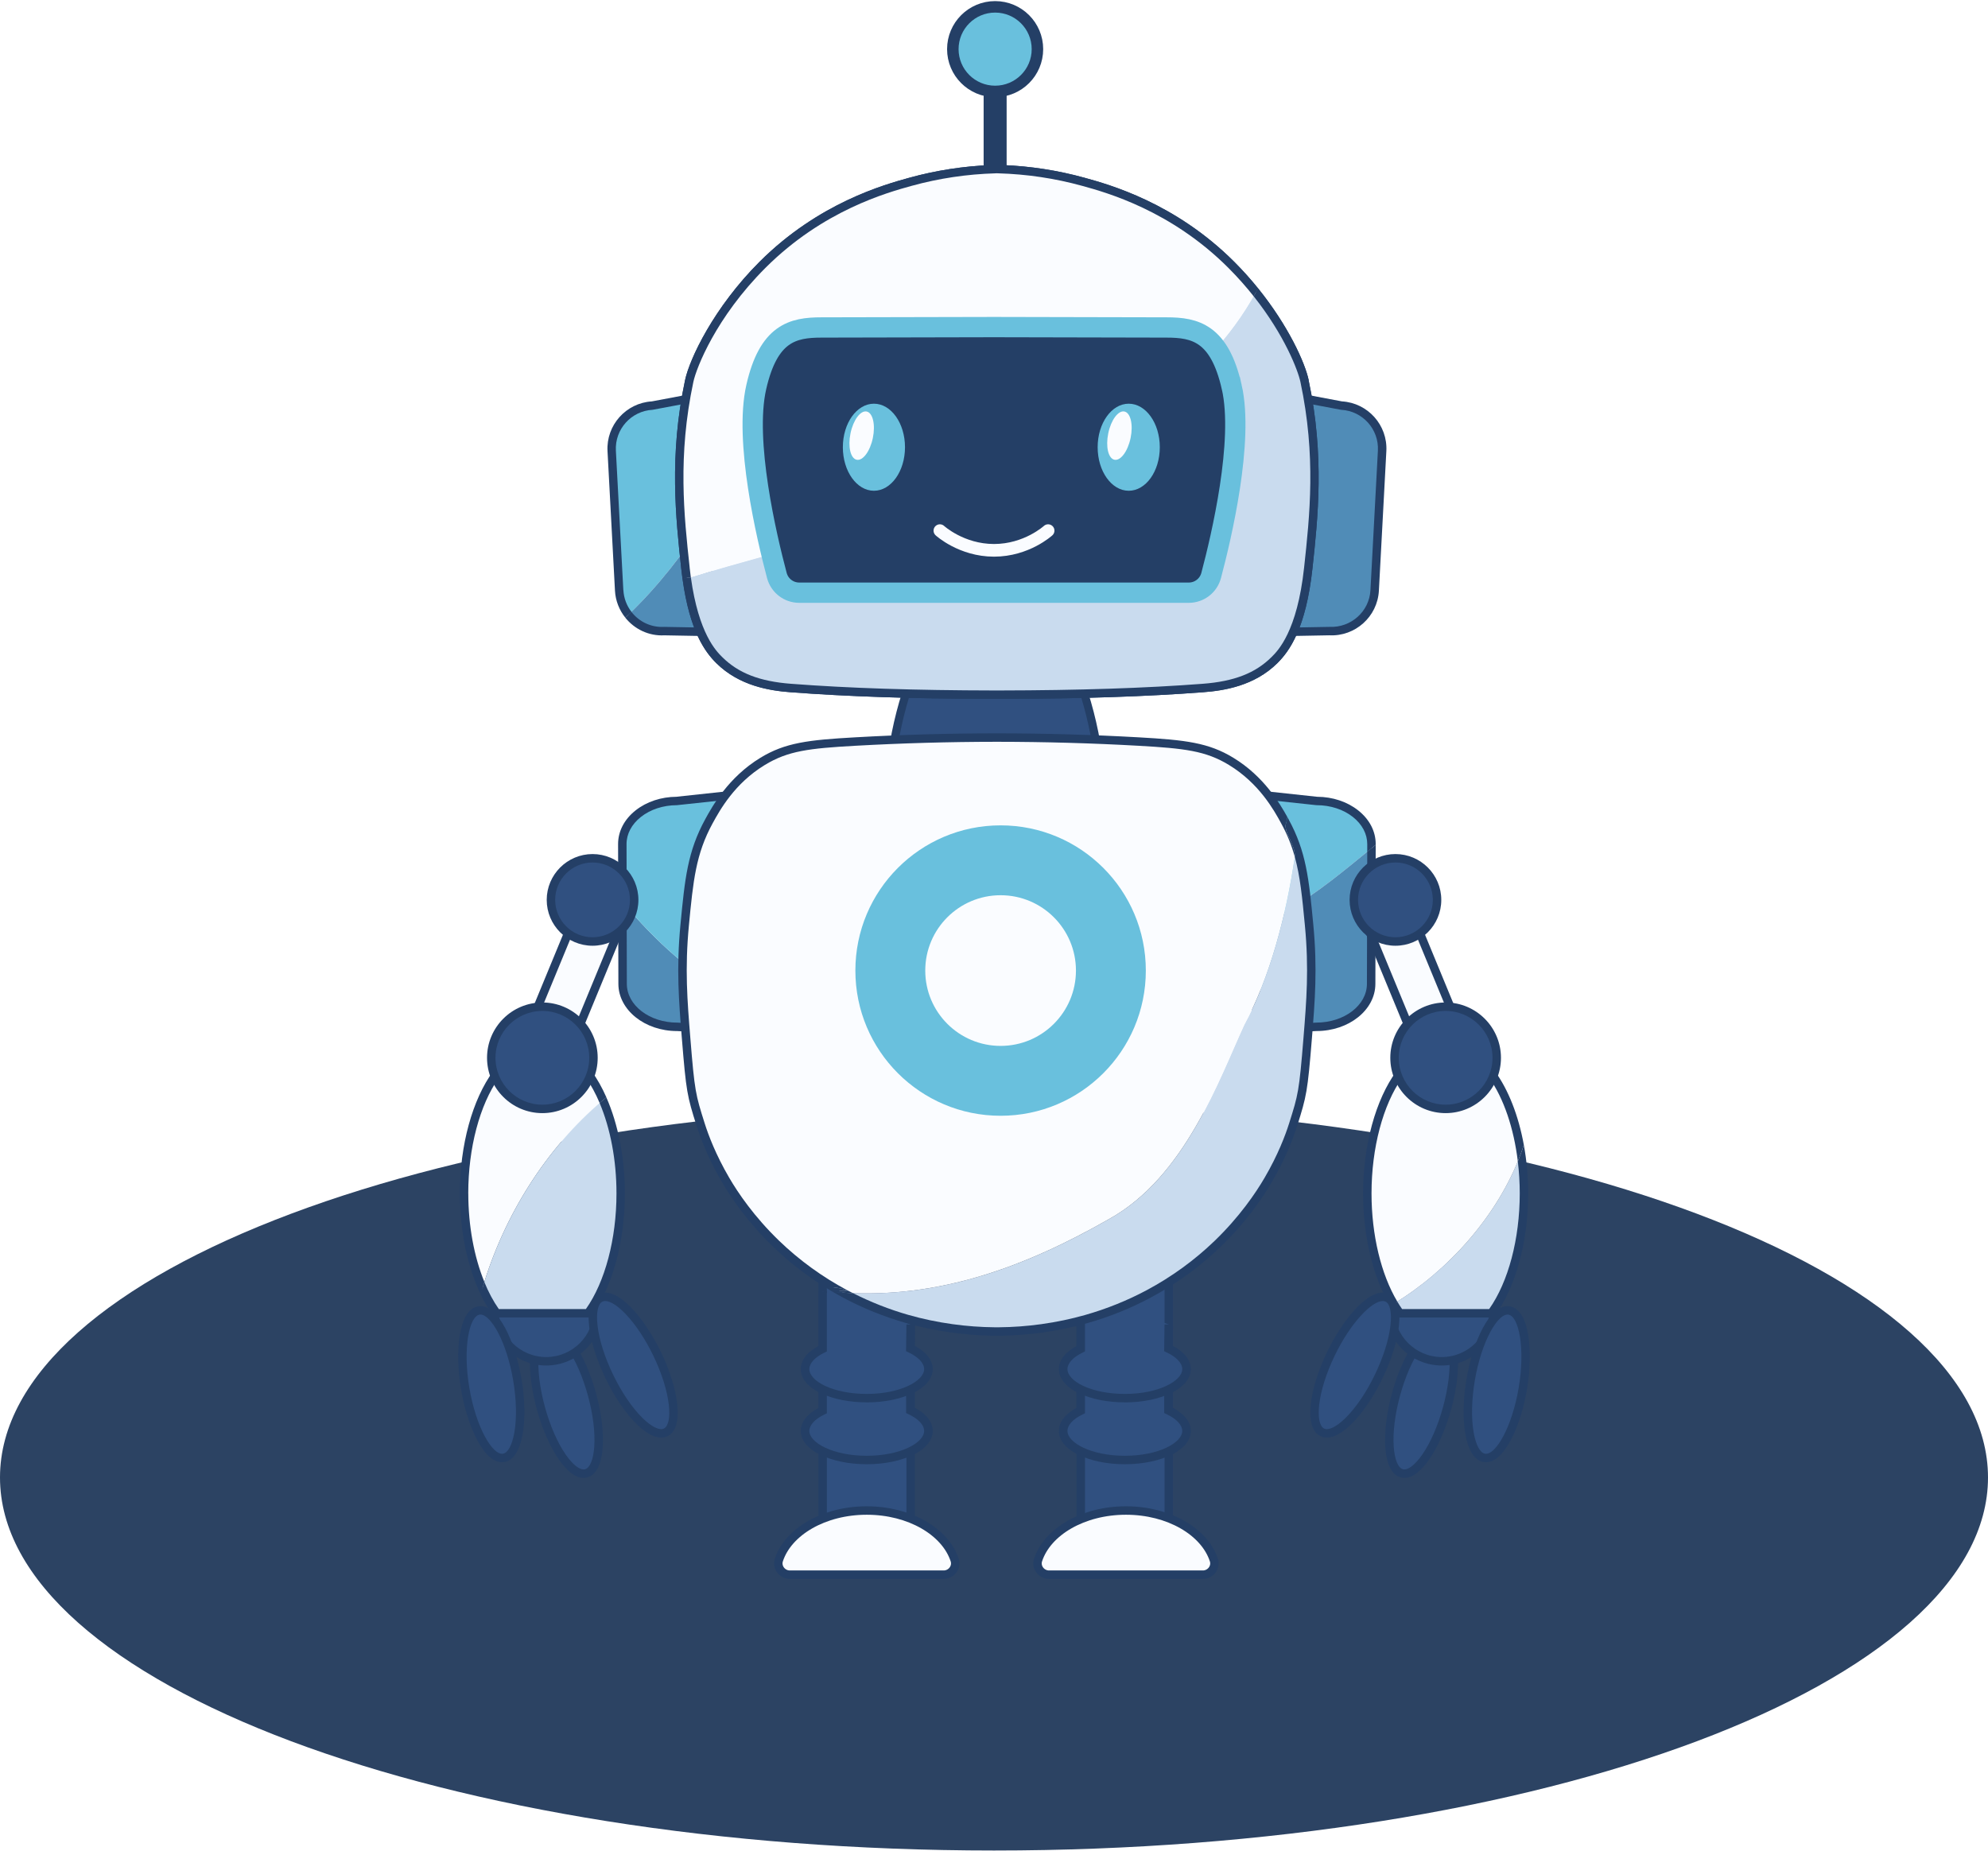
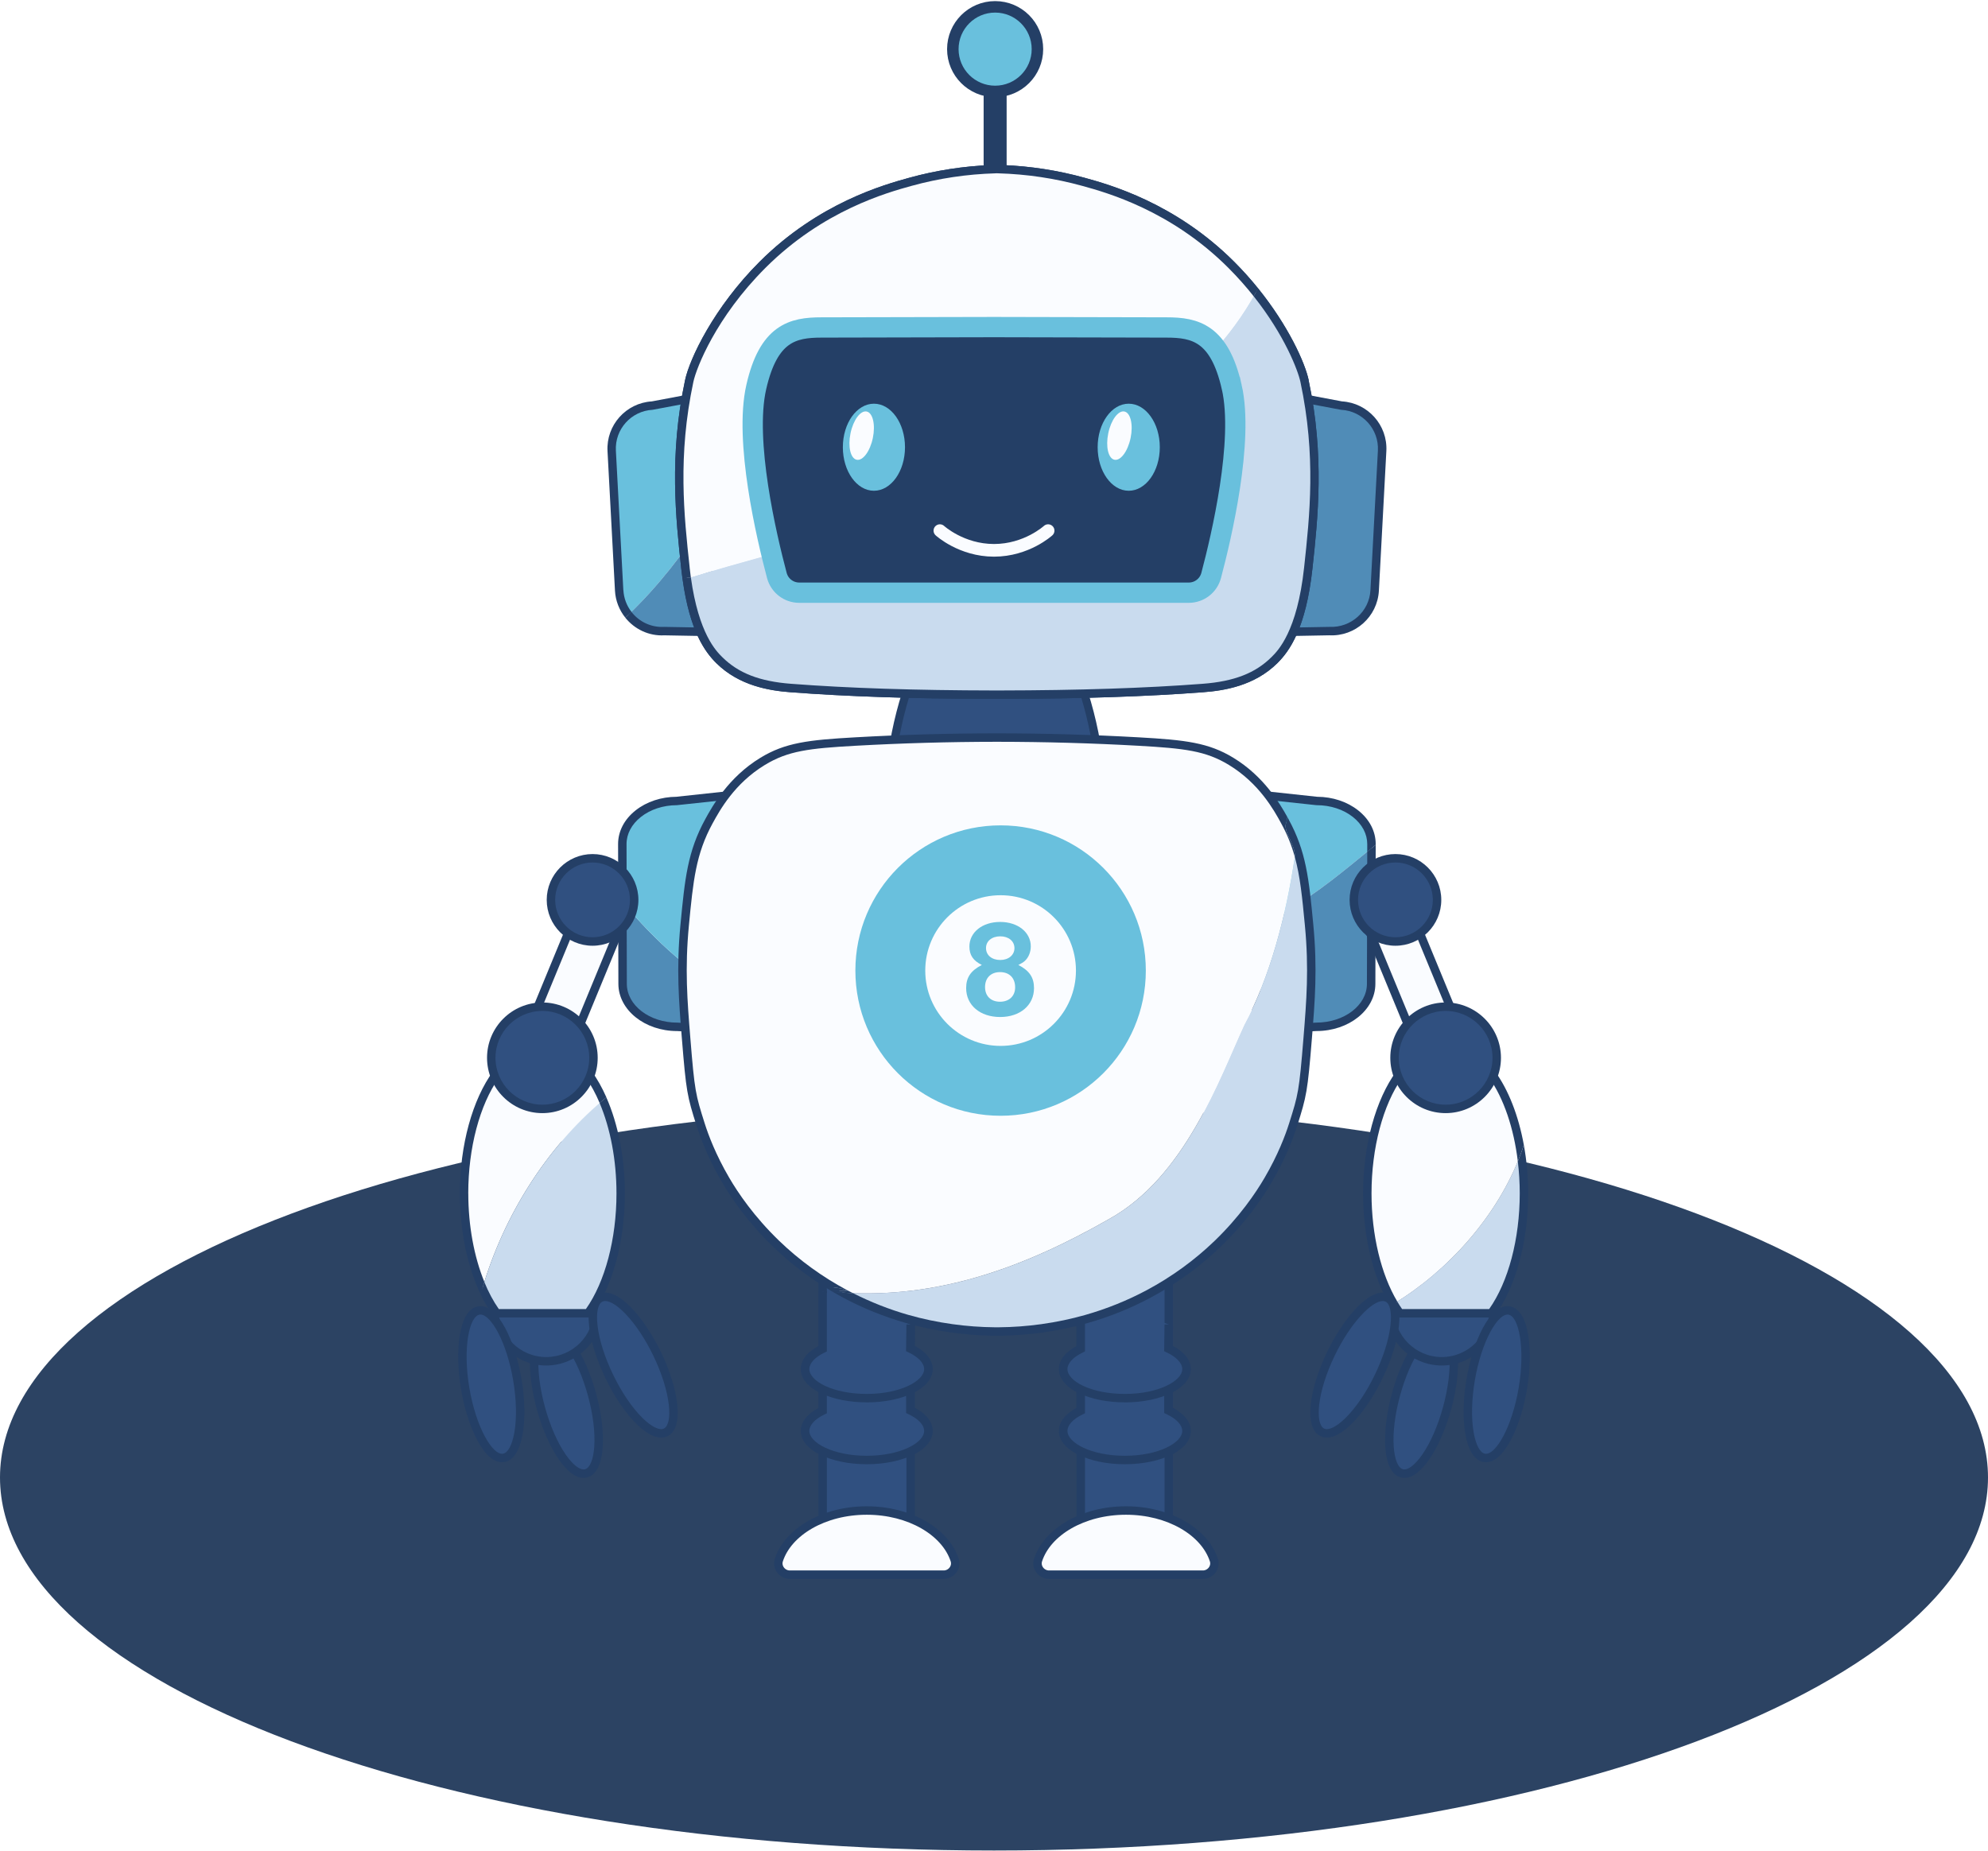
<svg xmlns="http://www.w3.org/2000/svg" id="Layer_1" viewBox="0 0 1000 930.95">
  <defs>
-     <style>.cls-1{fill:#508cb7;}.cls-2{fill:#2c4363;}.cls-3{stroke:#69c0dd;stroke-width:10.21px;}.cls-3,.cls-4,.cls-5,.cls-6,.cls-7{stroke-miterlimit:10;}.cls-3,.cls-8{fill:#243f66;}.cls-4{stroke:#fafcff;stroke-width:6.37px;}.cls-4,.cls-7{fill:none;stroke-linecap:round;}.cls-5{stroke-width:4.25px;}.cls-5,.cls-6,.cls-7{stroke:#243f66;}.cls-5,.cls-9{fill:#fafcff;}.cls-10{fill:#305080;}.cls-6{stroke-width:5.78px;}.cls-6,.cls-11{fill:#69c0dd;}.cls-12{fill:#c9dbee;}.cls-7{stroke-width:11.57px;}</style>
+     <style>.cls-1{fill:#508cb7;}.cls-2{fill:#2c4363;}.cls-3{stroke:#69c0dd;stroke-width:10.21px;}.cls-3,.cls-4,.cls-5,.cls-6,.cls-7{stroke-miterlimit:10;}.cls-3,.cls-8{fill:#243f66;}.cls-4{stroke:#fafcff;stroke-width:6.37px;}.cls-4,.cls-7{fill:none;stroke-linecap:round;}.cls-5{stroke-width:4.25px;}.cls-5,.cls-6,.cls-7{stroke:#243f66;}.cls-5,.cls-9{fill:#fafcff;}.cls-10{fill:#305080;}.cls-6{stroke-width:5.78px;}.cls-6,.cls-11,.cls-12{fill:#69c0dd;}.cls-13{fill:#c9dbee;}.cls-7{stroke-width:11.57px;}.cls-12{font-family:Helvetica-Bold, Helvetica;font-size:64.03px;font-weight:700;}</style>
  </defs>
  <path class="cls-2" d="M1000,743.29c0,103.64-223.86,187.66-500,187.66C223.86,930.95,0,846.93,0,743.29c0-103.64,223.86-187.66,500-187.66,276.14,0,500,84.02,500,187.66Z" />
  <line class="cls-7" x1="500.57" y1="104.68" x2="500.57" y2="46" />
  <circle class="cls-6" cx="500.57" cy="24.72" r="21.28" />
  <path class="cls-10" d="M446.3,414.61c0-64.42,24.3-116.64,54.27-116.64s54.27,52.22,54.27,116.64" />
  <path class="cls-8" d="M556.96,414.61h-4.25c0-63.14-23.39-114.51-52.15-114.51s-52.15,51.37-52.15,114.51h-4.25c0-65.48,25.3-118.76,56.39-118.76s56.39,53.27,56.39,118.76Z" />
  <path class="cls-11" d="M354.72,261.48l-3.86-61.72-22.72,4.28c-11.94.64-21.1,10.83-20.46,22.77l3.75,70.22c.25,4.65,1.96,8.87,4.65,12.27,14.68-14.06,27.56-30.52,38.64-47.81Z" />
  <path class="cls-1" d="M316.08,309.3c4.21,5.31,10.83,8.59,18.12,8.2l24.04.43-3.53-56.44c-11.08,17.29-23.95,33.75-38.64,47.81Z" />
  <path class="cls-8" d="M313.55,296.91l-3.75-70.21c-.57-10.75,7.7-19.96,18.46-20.54l20.64-3.87,3.89,62.21c1.32-2.01,2.61-4.03,3.88-6.05l-3.82-61.22-24.94,4.7c-13.02.78-23.02,11.96-22.32,25l3.75,70.21c.28,5.17,2.21,9.86,5.23,13.62,1.03-.97,2.07-1.94,3.08-2.93-2.36-3.04-3.85-6.8-4.07-10.92Z" />
  <path class="cls-8" d="M352.78,264.5l3.2,51.26-21.89-.39c-6.63.38-12.67-2.64-16.46-7.54-1.02.99-2.05,1.96-3.08,2.93,4.62,5.74,11.79,9.28,19.62,8.86l26.34.47-3.85-61.64c-1.27,2.03-2.56,4.05-3.88,6.05Z" />
  <path class="cls-1" d="M644.67,317.92l24.04-.43c11.94.64,22.13-8.52,22.77-20.46l3.75-70.22c.64-11.94-8.52-22.13-20.46-22.77l-22.72-4.28-7.38,118.16Z" />
  <path class="cls-8" d="M642.41,320.09l7.68-122.86,24.95,4.7c13.02.78,23.02,11.96,22.32,25l-3.75,70.21c-.7,13.09-11.91,23.15-25,22.47l-26.19.48ZM654.02,202.29l-7.09,113.47,21.74-.39c10.85.52,20.11-7.7,20.69-18.45l3.75-70.21c.57-10.75-7.7-19.96-18.45-20.54l-.28-.04-20.36-3.84Z" />
  <path class="cls-9" d="M631.78,147.09c-3.67-4.58-7.79-9.24-12.41-13.86-28.77-28.76-60.78-38.02-74.45-41.79-17.16-4.73-32.05-6.08-42.68-6.37v-.05c-.25,0-.53.02-.78.02-.25,0-.53-.02-.78-.02v.05c-10.63.3-25.53,1.64-42.69,6.37-13.67,3.77-45.68,13.03-74.45,41.79-24.12,24.11-34.95,49.55-36.84,58.43-8.01,37.67-4.68,68.34-1.9,94.07.19,1.73.39,3.39.61,4.99.79-.15,1.55-.25,2.29-.25,96.83-29.93,233.07-51.11,284.07-143.39Z" />
-   <path class="cls-12" d="M656.21,191.66c-1.53-7.18-8.91-25.2-24.44-44.57-51,92.29-187.24,113.46-284.07,143.39-.73,0-1.5.09-2.29.25,3.51,25.63,10.98,35.96,16.39,41.34,9.99,9.91,22.85,13.06,35.95,14.05,19.5,1.48,51.59,3.28,102.44,3.36h0c.43,0,.84,0,1.27,0,.43,0,.83,0,1.27,0h0c50.85-.09,82.93-1.89,102.44-3.37,13.1-1,25.96-4.14,35.95-14.05,5.75-5.71,13.83-17.01,17-46.33,2.79-25.72,6.11-56.4-1.9-94.07Z" />
+   <path class="cls-13" d="M656.21,191.66c-1.53-7.18-8.91-25.2-24.44-44.57-51,92.29-187.24,113.46-284.07,143.39-.73,0-1.5.09-2.29.25,3.51,25.63,10.98,35.96,16.39,41.34,9.99,9.91,22.85,13.06,35.95,14.05,19.5,1.48,51.59,3.28,102.44,3.36h0c.43,0,.84,0,1.27,0,.43,0,.83,0,1.27,0h0c50.85-.09,82.93-1.89,102.44-3.37,13.1-1,25.96-4.14,35.95-14.05,5.75-5.71,13.83-17.01,17-46.33,2.79-25.72,6.11-56.4-1.9-94.07Z" />
  <path class="cls-8" d="M346.91,285.48c-2.85-26.27-6.07-56.05,1.87-93.37,1.48-6.96,11.32-32.43,36.27-57.37,28.96-28.95,61.33-37.88,73.51-41.24,13.69-3.78,27.88-5.9,42.18-6.3l.51-.03.93.03c14.3.4,28.49,2.52,42.18,6.3,12.19,3.36,44.56,12.3,73.51,41.24,4.81,4.81,9.04,9.63,12.77,14.34.75-1.32,1.49-2.65,2.21-4-3.61-4.47-7.59-8.95-11.98-13.34-29.75-29.74-62.91-38.89-75.39-42.33-13.36-3.69-27.18-5.83-41.13-6.38v-.15l-2.87.06-.78-.02h-2.16v.12c-13.94.55-27.77,2.69-41.13,6.38-12.48,3.44-45.64,12.59-75.39,42.33-22.91,22.91-35.11,48.65-37.42,59.49-8.08,37.99-4.67,69.44-1.93,94.74.2,1.84.42,3.6.65,5.3,1.47-.46,2.87-.75,4.19-.77-.22-1.61-.43-3.27-.62-5.01Z" />
  <path class="cls-8" d="M658.29,191.22c-1.87-8.77-10.21-27.28-25.44-46.15-.72,1.35-1.45,2.68-2.21,4,15.64,19.73,22.3,37.42,23.49,43.04,7.94,37.32,4.71,67.1,1.86,93.4-3.49,32.25-13.2,41.89-16.39,45.05-8.16,8.1-18.83,12.24-34.61,13.44-28.84,2.2-62.3,3.29-102.28,3.36h-.66s-1.87,0-1.87,0c-39.98-.06-73.44-1.16-102.28-3.36-15.78-1.2-26.46-5.34-34.61-13.44-3.02-2.99-11.86-11.79-15.77-40.06-1.31.02-2.72.31-4.19.77,3.63,26.31,11.34,36.72,16.96,42.31,11.57,11.48,26.82,13.87,37.28,14.66,28.43,2.16,61.32,3.27,100.47,3.37h4.66s2.12,0,2.12,0h0c39.15-.1,72.04-1.2,100.47-3.37,10.47-.79,25.72-3.18,37.28-14.66,5.99-5.95,14.34-17.36,17.62-47.63,2.74-25.27,6.14-56.73-1.94-94.72Z" />
  <path class="cls-10" d="M587.91,709.63v-10.63c5.5-2.64,8.91-6.25,8.91-10.25s-3.4-7.61-8.91-10.25v-38.69h-44.26v38.74c-5.45,2.63-8.82,6.23-8.82,10.2s3.37,7.57,8.82,10.2v10.72c-5.45,2.63-8.82,6.23-8.82,10.2s3.37,7.57,8.82,10.2v38.69h44.26v-38.65c5.5-2.64,8.91-6.25,8.91-10.25s-3.4-7.61-8.91-10.25Z" />
  <path class="cls-8" d="M590.03,770.9h-48.51v-39.52c-5.7-3.06-8.82-7.11-8.82-11.5s3.12-8.44,8.82-11.5v-8.12c-5.7-3.06-8.82-7.11-8.82-11.5s3.12-8.44,8.82-11.5v-39.56h48.51v39.51c5.76,3.07,8.91,7.14,8.91,11.55s-3.15,8.48-8.91,11.55v8.02c5.76,3.07,8.91,7.14,8.91,11.55s-3.15,8.49-8.91,11.55v39.46ZM545.77,766.65h40.01v-37.86l1.21-.58c4.9-2.35,7.7-5.38,7.7-8.33s-2.81-5.98-7.7-8.33l-1.21-.58v-13.31l1.21-.58c4.9-2.35,7.7-5.38,7.7-8.33s-2.81-5.98-7.7-8.33l-1.21-.58v-37.91h-40.01v37.95l-1.2.58c-4.84,2.34-7.62,5.36-7.62,8.29s2.78,5.95,7.62,8.29l1.2.58v13.39l-1.2.58c-4.84,2.34-7.62,5.36-7.62,8.29s2.78,5.95,7.62,8.29l1.2.58v37.9Z" />
  <path class="cls-10" d="M543.64,699.09v10.58c-5.45,2.63-8.81,6.24-8.81,10.21,0,8.07,13.88,14.62,30.99,14.62s30.99-6.54,30.99-14.62c0-4.04-3.47-7.69-9.08-10.33v-10.54" />
  <path class="cls-8" d="M565.82,736.62c-18.57,0-33.12-7.35-33.12-16.74,0-4.4,3.12-8.45,8.81-11.51v-9.28h4.25v11.91l-1.2.58c-4.84,2.34-7.61,5.36-7.61,8.3,0,5.91,11.86,12.49,28.87,12.49s28.87-6.58,28.87-12.49c0-2.99-2.86-6.06-7.86-8.42l-1.22-.57v-11.89h4.25v9.23c5.87,3.08,9.08,7.18,9.08,11.65,0,9.39-14.55,16.74-33.12,16.74Z" />
  <path class="cls-10" d="M587.91,666.33l-.17,12.09c5.61,2.64,9.08,6.3,9.08,10.33,0,8.07-13.88,14.62-30.99,14.62-8.56,0-16.31-1.64-21.92-4.28-5.61-2.64-9.08-6.3-9.08-10.33s3.36-7.57,8.81-10.21v-28.84" />
  <path class="cls-8" d="M565.82,705.49c-8.59,0-16.69-1.59-22.82-4.48-6.64-3.13-10.3-7.48-10.3-12.25,0-4.4,3.12-8.45,8.81-11.51v-27.54h4.25v30.18s-1.2.58-1.2.58c-4.84,2.34-7.61,5.36-7.61,8.3s2.86,6.06,7.86,8.41c5.58,2.63,13.04,4.08,21.01,4.08,17.01,0,28.87-6.58,28.87-12.49,0-2.99-2.86-6.06-7.86-8.42l-1.24-.58.19-13.46,4.25.06-.15,10.76c5.86,3.07,9.06,7.17,9.06,11.64,0,9.39-14.55,16.74-33.12,16.74Z" />
  <path class="cls-5" d="M605.07,792.19c3.83,0,6.73-3.71,5.54-7.35-4.68-14.29-22.71-24.93-44.23-24.93s-39.55,10.64-44.23,24.93c-1.19,3.64,1.71,7.35,5.54,7.35h77.4Z" />
  <path class="cls-10" d="M458.07,709.63v-10.63c5.5-2.64,8.91-6.25,8.91-10.25s-3.4-7.61-8.91-10.25v-38.69h-44.26v38.74c-5.45,2.63-8.82,6.23-8.82,10.2s3.37,7.57,8.82,10.2v10.72c-5.45,2.63-8.82,6.23-8.82,10.2s3.37,7.57,8.82,10.2v38.69h44.26v-38.65c5.5-2.64,8.91-6.25,8.91-10.25s-3.4-7.61-8.91-10.25Z" />
  <path class="cls-8" d="M460.2,770.9h-48.51v-39.52c-5.7-3.06-8.82-7.11-8.82-11.5s3.12-8.44,8.82-11.5v-8.12c-5.7-3.06-8.82-7.11-8.82-11.5s3.12-8.44,8.82-11.5v-39.56h48.51v39.51c5.76,3.07,8.91,7.14,8.91,11.55s-3.15,8.48-8.91,11.55v8.02c5.76,3.07,8.91,7.14,8.91,11.55s-3.15,8.49-8.91,11.55v39.46ZM415.94,766.65h40.01v-37.86l1.21-.58c4.9-2.35,7.7-5.38,7.7-8.33s-2.81-5.98-7.7-8.33l-1.21-.58v-13.31l1.21-.58c4.9-2.35,7.7-5.38,7.7-8.33s-2.81-5.98-7.7-8.33l-1.21-.58v-37.91h-40.01v37.95l-1.2.58c-4.84,2.34-7.62,5.36-7.62,8.29s2.78,5.95,7.62,8.29l1.2.58v13.39l-1.2.58c-4.84,2.34-7.62,5.36-7.62,8.29s2.78,5.95,7.62,8.29l1.2.58v37.9Z" />
  <path class="cls-10" d="M413.81,699.09v10.58c-5.45,2.63-8.81,6.24-8.81,10.21,0,8.07,13.88,14.62,30.99,14.62s30.99-6.54,30.99-14.62c0-4.04-3.47-7.69-9.08-10.33v-10.54" />
  <path class="cls-8" d="M435.99,736.62c-18.57,0-33.12-7.35-33.12-16.74,0-4.4,3.12-8.45,8.81-11.51v-9.28h4.25v11.91l-1.2.58c-4.84,2.34-7.61,5.36-7.61,8.3,0,5.91,11.86,12.49,28.87,12.49s28.87-6.58,28.87-12.49c0-2.99-2.86-6.06-7.86-8.42l-1.22-.57v-11.89h4.25v9.23c5.87,3.08,9.08,7.18,9.08,11.65,0,9.39-14.55,16.74-33.12,16.74Z" />
  <path class="cls-10" d="M458.07,666.33l-.17,12.09c5.61,2.64,9.08,6.3,9.08,10.33,0,8.07-13.88,14.62-30.99,14.62-8.56,0-16.31-1.64-21.92-4.28-5.61-2.64-9.08-6.3-9.08-10.33s3.36-7.57,8.81-10.21v-28.84" />
  <path class="cls-8" d="M435.99,705.49c-8.58,0-16.69-1.59-22.82-4.48-6.64-3.13-10.3-7.48-10.3-12.25,0-4.4,3.12-8.45,8.81-11.51v-27.54h4.25v30.18s-1.2.58-1.2.58c-4.84,2.34-7.61,5.36-7.61,8.3s2.86,6.06,7.86,8.41c5.58,2.63,13.04,4.08,21.01,4.08,17.01,0,28.87-6.58,28.87-12.49,0-2.99-2.86-6.06-7.86-8.42l-1.24-.58.19-13.46,4.25.06-.15,10.76c5.86,3.07,9.06,7.17,9.06,11.64,0,9.39-14.55,16.74-33.12,16.74Z" />
  <path class="cls-5" d="M474.69,792.19c3.83,0,6.73-3.71,5.54-7.35-4.68-14.29-22.71-24.93-44.23-24.93s-39.55,10.64-44.23,24.93c-1.19,3.64,1.71,7.35,5.54,7.35h77.4Z" />
  <path class="cls-1" d="M313.1,453.87l.1,41.13c.03,11.96,12.36,21.62,27.55,21.58l30.48,1.64-.24-17.3c-22.4-9.25-41.12-27.62-57.88-47.05Z" />
  <path class="cls-11" d="M340.48,402.96c-15.19.04-27.48,9.76-27.45,21.71l.07,29.19c16.76,19.43,35.48,37.8,57.88,47.05l-1.4-101.08-29.1,3.13Z" />
  <path class="cls-8" d="M369.07,515.98l-28.33-1.52h-.08c-13.96,0-25.32-8.72-25.35-19.46l-.09-38.68c-1.43-1.64-2.85-3.28-4.26-4.93l.1,43.61c.03,13.08,13.29,23.7,29.47,23.7h.09l32.75,1.76-.26-18.69c-1.44-.55-2.86-1.14-4.27-1.77l.22,15.97Z" />
  <path class="cls-8" d="M340.36,400.84c-7.78.04-15.1,2.47-20.63,6.84-5.71,4.51-8.84,10.55-8.82,16.99l.06,26.7c1.4,1.65,2.83,3.29,4.26,4.93l-.07-31.64c-.01-5.12,2.55-9.97,7.21-13.66,4.81-3.81,11.25-5.91,18.12-5.93l27.01-2.9,1.36,97.81c1.41.62,2.83,1.21,4.27,1.77l-1.44-104.3-31.31,3.37Z" />
  <path class="cls-11" d="M689.87,426.76v-2.09c.03-11.96-12.26-21.68-27.44-21.71l-29.1-3.13-.93,66.81c4.91-2.76,9.81-5.57,14.72-8.41,15.68-8.96,29-20.28,42.76-31.47Z" />
  <path class="cls-1" d="M647.12,458.23c-4.9,2.84-9.81,5.64-14.72,8.41l-.71,51.57,30.48-1.64c15.19.04,27.52-9.63,27.55-21.58l.16-68.23c-13.76,11.19-27.08,22.51-42.76,31.47Z" />
  <path class="cls-8" d="M687.75,428.49l-.16,66.49c-.02,10.75-11.39,19.47-25.47,19.47-.02,0-.05,0-.07,0l-28.21,1.52.7-50.55c-1.43.81-2.85,1.61-4.28,2.41l-.73,52.62,32.63-1.76h.09c16.29,0,29.56-10.62,29.59-23.7l.16-69.96c-1.42,1.15-2.84,2.3-4.26,3.46Z" />
  <path class="cls-8" d="M635.42,402.19l26.78,2.88h.22c6.87.03,13.31,2.13,18.12,5.94,4.66,3.69,7.22,8.54,7.21,13.66v3.82c1.4-1.15,2.82-2.31,4.25-3.46v-.36c.02-6.45-3.12-12.48-8.82-16.99-5.53-4.37-12.85-6.8-20.63-6.84l-31.31-3.37-.97,70.37c1.43-.8,2.85-1.6,4.28-2.41l.88-63.24Z" />
  <path class="cls-9" d="M419.4,647.72c.93.55,1.87,1.09,2.83,1.63h4.04c-1.84-.92-4.2-1.42-6.87-1.63Z" />
-   <path class="cls-12" d="M658.5,465.29c-2.11-21.97-3.43-35.56-11.61-51.02-1.28,4.23,4.48,10.29,4.48,16.36-4.25,29.73-12.74,61.58-25.48,84.94-12.74,27.61-29.73,76.45-67.95,97.68-41.65,23.8-85.15,40.18-133.96,37.05.41.22.81.45,1.23.67,5.58,2.98,16.48,8.37,31.19,12.57,3.81,1.09,11.89,3.24,22.46,4.71,8.08,1.13,15.37,1.54,21.61,1.59h0c.32.01.67,0,1,0,.33,0,.67,0,1,0h0c6.24-.07,13.53-.48,21.61-1.6,10.57-1.47,18.65-3.62,22.46-4.71,14.7-4.2,25.61-9.59,31.19-12.57,17.07-9.12,28.73-19.43,34.68-25.17,14.52-13.99,22.72-27.39,25.63-32.39,6.39-10.97,10.28-20.8,12.45-27.68,4.66-14.75,5.13-16.5,7.31-43.51,1.5-18.49,2.82-34.85.7-56.95Z" />
+   <path class="cls-13" d="M658.5,465.29c-2.11-21.97-3.43-35.56-11.61-51.02-1.28,4.23,4.48,10.29,4.48,16.36-4.25,29.73-12.74,61.58-25.48,84.94-12.74,27.61-29.73,76.45-67.95,97.68-41.65,23.8-85.15,40.18-133.96,37.05.41.22.81.45,1.23.67,5.58,2.98,16.48,8.37,31.19,12.57,3.81,1.09,11.89,3.24,22.46,4.71,8.08,1.13,15.37,1.54,21.61,1.59h0c.32.01.67,0,1,0,.33,0,.67,0,1,0h0c6.24-.07,13.53-.48,21.61-1.6,10.57-1.47,18.65-3.62,22.46-4.71,14.7-4.2,25.61-9.59,31.19-12.57,17.07-9.12,28.73-19.43,34.68-25.17,14.52-13.99,22.72-27.39,25.63-32.39,6.39-10.97,10.28-20.8,12.45-27.68,4.66-14.75,5.13-16.5,7.31-43.51,1.5-18.49,2.82-34.85.7-56.95Z" />
  <path class="cls-9" d="M557.93,613.25c38.22-21.24,55.21-70.08,67.95-97.68,12.74-23.36,21.24-55.21,25.48-84.94,0-6.07-5.76-12.13-4.48-16.36-.21-.4-.41-.8-.63-1.21-3.83-6.98-11.53-20.63-26.95-30.02-12.13-7.39-23.33-8.67-46.53-9.97-19.09-1.07-43.03-1.98-70.83-2h0c-.17,0-.32,0-.49,0s-.32,0-.49,0h0c-27.81.02-51.74.93-70.83,2-23.19,1.3-34.39,2.58-46.53,9.97-15.42,9.39-23.12,23.05-26.95,30.02-8.76,15.97-10.08,29.69-12.24,52.23-2.12,22.1-.8,38.46.7,56.95,2.19,27.01,2.65,28.75,7.31,43.51,2.17,6.88,6.06,16.71,12.45,27.68,2.91,5,11.11,18.39,25.63,32.39,5.25,5.06,14.95,13.68,28.89,21.9,2.67.21,5.03.71,6.87,1.63h-4.04c.57.32,1.16.64,1.74.95,48.81,3.13,92.31-13.26,133.96-37.05Z" />
  <path class="cls-8" d="M426.2,649.1c-12.58-6.72-24.09-15.07-34.21-24.82-12.58-12.13-20.69-24.06-25.27-31.93-6.6-11.33-10.31-21.07-12.26-27.25-4.55-14.4-5.03-15.91-7.22-43.04-1.51-18.6-2.81-34.66-.7-56.58,2.15-22.34,3.44-35.83,11.99-51.41,3.55-6.47,10.95-19.95,26.19-29.23,11.68-7.12,22.3-8.36,45.54-9.66,23.21-1.3,47-1.98,70.71-2h.97c23.7.02,47.49.69,70.72,2,23.24,1.31,33.86,2.55,45.54,9.67,15.25,9.29,22.64,22.76,26.19,29.23,3.16,5.76,5.32,11.23,6.91,16.96.02-.14.04-.28.06-.42,0-6.37-6.37-12.74-4.25-16.99.14-.86.29-1.75.43-2.63-3.72-6.72-11.75-20.41-27.14-29.78-12.45-7.59-24.04-8.96-47.51-10.28-23.29-1.31-47.16-1.99-70.95-2.01h-.98c-23.78.02-47.65.69-70.95,2.01-23.47,1.32-35.06,2.69-47.51,10.28-16.21,9.88-24.27,24.55-27.71,30.82-8.97,16.35-10.3,30.16-12.5,53.05-2.14,22.29-.82,38.53.7,57.33,2.17,26.84,2.67,29,7.41,43.98,2.02,6.38,5.85,16.44,12.64,28.1,4.72,8.11,13.06,20.39,26,32.85,7.92,7.63,16.67,14.42,26.1,20.28,4.44-.13,8.36.34,11.13,1.73h-8.26c.32.19.62.38.94.57,3.41.31,6.79.52,10.15.64-.97-.49-1.96-.95-2.91-1.46Z" />
  <path class="cls-8" d="M415.14,647.62c.95.59,1.91,1.16,2.87,1.73h8.26c-2.77-1.39-6.69-1.86-11.13-1.73Z" />
  <path class="cls-8" d="M660.61,465.09h0c-2.2-22.89-3.52-36.7-12.5-53.05-.17-.32-.37-.67-.57-1.03-.14.88-.28,1.77-.43,2.63-2.12,4.25,4.25,10.62,4.25,16.99-.02.14-.04.28-.06.42,2.71,9.79,3.73,20.36,5.08,34.44h0c2.1,21.93.8,37.98-.7,56.58-2.2,27.14-2.67,28.64-7.22,43.04-1.95,6.18-5.66,15.92-12.26,27.25-4.58,7.87-12.69,19.8-25.27,31.93-10.12,9.75-21.63,18.1-34.21,24.82-9.63,5.14-19.98,9.32-30.77,12.4-7.11,2.03-14.57,3.59-22.17,4.65-7.03.98-14.21,1.51-21.34,1.57h-.52s-.47,0-.47,0h-.28s-.69,0-.69,0c-7.13-.06-14.31-.59-21.34-1.57-7.6-1.06-15.06-2.62-22.17-4.65-9.72-2.78-19.05-6.48-27.86-10.94-3.36-.12-6.74-.33-10.15-.64,1.73,1.01,3.47,1.99,5.24,2.93,9.89,5.29,20.53,9.57,31.6,12.74,7.3,2.08,14.96,3.69,22.75,4.77,6.52.91,13.17,1.44,19.78,1.58v.04h3.11s1.01,0,1.01,0h2.12v-.04c6.62-.14,13.26-.67,19.78-1.58,7.8-1.08,15.45-2.69,22.75-4.77,11.07-3.16,21.71-7.45,31.6-12.74,12.93-6.9,24.75-15.48,35.16-25.51,12.93-12.46,21.28-24.74,26-32.85,6.79-11.66,10.62-21.72,12.64-28.1,4.73-14.97,5.23-17.13,7.41-43.98,1.52-18.8,2.84-35.03.7-57.33Z" />
  <ellipse class="cls-10" cx="284.92" cy="704.93" rx="13.31" ry="37.6" transform="translate(-176.48 100.6) rotate(-15.35)" />
  <path class="cls-8" d="M293.53,743.49c-3.92,0-8.16-3.14-12.39-9.22-4.44-6.37-8.38-15.34-11.1-25.25s-3.91-19.63-3.35-27.38c.62-8.6,3.29-13.79,7.72-15,4.42-1.22,9.37,1.88,14.3,8.96,4.44,6.37,8.38,15.34,11.1,25.25h0c2.72,9.91,3.91,19.64,3.35,27.38-.62,8.6-3.29,13.79-7.72,15-.63.17-1.26.26-1.91.26ZM276.28,670.63c-.26,0-.52.03-.76.1-2.42.67-4.14,4.86-4.6,11.22-.53,7.28.61,16.5,3.21,25.95,2.6,9.46,6.32,17.96,10.49,23.95,3.64,5.23,7.26,7.94,9.69,7.29,2.42-.67,4.14-4.86,4.6-11.22.53-7.28-.61-16.49-3.21-25.95-2.6-9.46-6.32-17.96-10.49-23.95-3.28-4.71-6.54-7.39-8.93-7.39Z" />
  <rect class="cls-9" x="278.98" y="454.34" width="23.07" height="67.85" transform="translate(208.16 -73.89) rotate(22.42)" />
  <path class="cls-8" d="M289.39,526.8l-25.25-10.41,27.5-66.65,25.25,10.41-27.5,66.65ZM269.68,514.08l17.4,7.18,24.26-58.8-17.4-7.18-24.26,58.8Z" />
  <circle class="cls-10" cx="298.07" cy="452.71" r="20.94" />
  <path class="cls-8" d="M298.07,475.78c-12.72,0-23.06-10.35-23.06-23.06s10.35-23.06,23.06-23.06,23.06,10.35,23.06,23.06-10.34,23.06-23.06,23.06ZM298.07,433.9c-10.37,0-18.81,8.44-18.81,18.81s8.44,18.81,18.81,18.81,18.81-8.44,18.81-18.81-8.44-18.81-18.81-18.81Z" />
  <circle class="cls-10" cx="274.75" cy="658.75" r="26.09" />
  <path class="cls-8" d="M274.75,686.96c-15.55,0-28.21-12.65-28.21-28.21s12.65-28.21,28.21-28.21,28.21,12.65,28.21,28.21-12.65,28.21-28.21,28.21ZM274.75,634.79c-13.21,0-23.96,10.75-23.96,23.96s10.75,23.96,23.96,23.96,23.96-10.75,23.96-23.96-10.75-23.96-23.96-23.96Z" />
  <path class="cls-9" d="M303.32,553.46c-2.19-5.04-4.7-9.55-7.51-13.36h-45.98c-9.94,13.52-16.41,35.48-16.41,60.29,0,18.18,3.48,34.82,9.25,47.74,10.66-36.31,32.03-70.58,60.65-94.67Z" />
-   <path class="cls-12" d="M303.32,553.46c-28.62,24.08-49.99,58.36-60.65,94.67,2.1,4.71,4.5,8.94,7.16,12.55h45.98c9.94-13.52,16.41-35.48,16.41-60.29,0-17.8-3.34-34.12-8.9-46.93Z" />
+   <path class="cls-13" d="M303.32,553.46c-28.62,24.08-49.99,58.36-60.65,94.67,2.1,4.71,4.5,8.94,7.16,12.55h45.98c9.94-13.52,16.41-35.48,16.41-60.29,0-17.8-3.34-34.12-8.9-46.93Z" />
  <path class="cls-8" d="M235.54,600.38c0-22.86,5.73-44.49,15.38-58.17h43.81c2.6,3.68,4.9,7.96,6.9,12.67,1.12-.96,2.25-1.91,3.39-2.84-2.17-4.92-4.67-9.38-7.48-13.21l-.63-.85h-48.15s-.63.85-.63.85c-10.53,14.32-16.82,37.33-16.82,61.55,0,18.86,3.83,36.96,10.49,50.82.58-2.1,1.2-4.19,1.85-6.27-5.16-12.61-8.09-28.26-8.09-44.55Z" />
  <path class="cls-8" d="M301.62,554.89c5.41,12.77,8.48,28.8,8.48,45.5,0,22.86-5.73,44.49-15.38,58.16h-43.81c-2.77-3.93-5.2-8.53-7.29-13.61-.65,2.08-1.27,4.17-1.85,6.27,1.89,3.94,4,7.55,6.33,10.72l.63.85h48.15s.63-.85.63-.85c10.53-14.32,16.82-37.33,16.82-61.55,0-17.75-3.39-34.84-9.34-48.34-1.14.93-2.27,1.88-3.39,2.84Z" />
  <circle class="cls-10" cx="272.82" cy="532.16" r="25.71" />
  <path class="cls-8" d="M272.82,559.99c-15.35,0-27.83-12.48-27.83-27.83s12.48-27.83,27.83-27.83,27.83,12.49,27.83,27.83-12.48,27.83-27.83,27.83ZM272.82,508.58c-13,0-23.58,10.58-23.58,23.58s10.58,23.58,23.58,23.58,23.58-10.58,23.58-23.58-10.58-23.58-23.58-23.58Z" />
  <ellipse class="cls-10" cx="247.11" cy="696.35" rx="13.31" ry="37.6" transform="translate(-112.36 50.79) rotate(-9.57)" />
  <path class="cls-8" d="M252.52,735.62c-9.39,0-17.55-18.49-20.62-36.7-3.2-18.99-1.27-40.06,8.61-41.73,9.89-1.66,18.62,17.61,21.82,36.6h0c1.71,10.13,1.91,19.93.58,27.58-1.49,8.49-4.66,13.39-9.19,14.15-.4.07-.8.1-1.2.1ZM241.69,661.33c-.16,0-.32.01-.47.04-5.21.88-8.51,16.82-5.13,36.84,3.38,20.02,11.73,33.99,16.93,33.12,2.48-.42,4.61-4.41,5.71-10.69,1.26-7.19,1.05-16.47-.58-26.15h0c-3.28-19.42-11.23-33.16-16.46-33.16Z" />
  <ellipse class="cls-10" cx="318.49" cy="686.74" rx="13.31" ry="37.6" transform="translate(-267.22 207.16) rotate(-25.81)" />
  <path class="cls-8" d="M332.56,723.22c-3.58,0-7.82-2.35-12.46-6.94-5.52-5.46-11.03-13.57-15.5-22.82-4.47-9.25-7.41-18.6-8.26-26.32-.95-8.57.73-14.16,4.86-16.15,9.03-4.36,22.8,11.7,31.19,29.04h0c4.47,9.25,7.41,18.6,8.26,26.32.95,8.57-.73,14.16-4.86,16.16-1,.49-2.08.73-3.23.73ZM304.45,654.51c-.52,0-.99.1-1.41.3-2.26,1.09-3.19,5.53-2.49,11.86.8,7.25,3.6,16.11,7.87,24.94,4.27,8.83,9.48,16.52,14.67,21.65,4.53,4.48,8.59,6.51,10.85,5.41,2.26-1.09,3.19-5.53,2.49-11.86-.8-7.25-3.6-16.11-7.87-24.94-8.06-16.67-18.69-27.36-24.11-27.36Z" />
  <ellipse class="cls-10" cx="715.08" cy="704.93" rx="37.6" ry="13.31" transform="translate(-154.03 1207.84) rotate(-74.65)" />
  <path class="cls-8" d="M706.47,743.49c-.65,0-1.28-.09-1.91-.26-4.42-1.21-7.09-6.4-7.71-15-.56-7.75.63-17.47,3.35-27.38h0c2.72-9.91,6.66-18.88,11.1-25.25,4.93-7.08,9.87-10.18,14.3-8.96,4.42,1.21,7.09,6.4,7.71,15,.56,7.75-.63,17.47-3.35,27.38s-6.66,18.88-11.1,25.25c-4.23,6.08-8.47,9.22-12.39,9.22ZM704.29,701.97c-2.6,9.46-3.74,18.68-3.21,25.95.46,6.36,2.18,10.55,4.6,11.22,2.42.64,6.04-2.06,9.69-7.29,4.17-5.99,7.9-14.5,10.49-23.95s3.74-18.67,3.21-25.95c-.46-6.36-2.18-10.55-4.6-11.22-2.42-.64-6.04,2.06-9.69,7.29-4.17,5.99-7.9,14.5-10.49,23.95h0Z" />
  <rect class="cls-9" x="697.96" y="454.34" width="23.07" height="67.85" transform="translate(1551.56 669.07) rotate(157.58)" />
  <path class="cls-8" d="M710.61,526.8l-27.5-66.65,25.25-10.41,27.5,66.65-25.25,10.41ZM688.66,462.45l24.26,58.8,17.4-7.18-24.26-58.8-17.4,7.18Z" />
  <circle class="cls-10" cx="701.93" cy="452.71" r="20.94" />
  <path class="cls-8" d="M701.93,475.78c-12.72,0-23.06-10.35-23.06-23.06s10.35-23.06,23.06-23.06,23.06,10.35,23.06,23.06-10.35,23.06-23.06,23.06ZM701.93,433.9c-10.37,0-18.81,8.44-18.81,18.81s8.44,18.81,18.81,18.81,18.81-8.44,18.81-18.81-8.44-18.81-18.81-18.81Z" />
  <circle class="cls-10" cx="725.25" cy="658.75" r="26.09" />
  <path class="cls-8" d="M725.25,686.96c-15.55,0-28.21-12.65-28.21-28.21s12.65-28.21,28.21-28.21,28.21,12.65,28.21,28.21-12.65,28.21-28.21,28.21ZM725.25,634.79c-13.21,0-23.96,10.75-23.96,23.96s10.75,23.96,23.96,23.96,23.96-10.75,23.96-23.96-10.75-23.96-23.96-23.96Z" />
-   <path class="cls-12" d="M765.09,580.16c-11.7,31.68-36.94,59.36-64.05,75.73,1.01,1.69,2.05,3.3,3.15,4.79h45.98c9.94-13.52,16.41-35.48,16.41-60.29,0-7.01-.53-13.79-1.5-20.23Z" />
+   <path class="cls-13" d="M765.09,580.16c-11.7,31.68-36.94,59.36-64.05,75.73,1.01,1.69,2.05,3.3,3.15,4.79h45.98c9.94-13.52,16.41-35.48,16.41-60.29,0-7.01-.53-13.79-1.5-20.23Z" />
  <path class="cls-9" d="M765.09,580.16c-2.45-16.32-7.78-30.37-14.91-40.06h-45.98c-9.94,13.52-16.41,35.48-16.41,60.29,0,22.07,5.13,41.88,13.26,55.5,27.1-16.37,52.35-44.05,64.05-75.73Z" />
  <path class="cls-8" d="M689.9,600.38c0-22.86,5.73-44.49,15.38-58.17h43.81c7.33,10.39,12.39,25.39,14.4,42.03,1.11-2.7,2.13-5.44,3.04-8.2-2.68-14.72-7.75-27.83-14.64-37.21l-.63-.85h-48.15s-.63.85-.63.85c-10.53,14.32-16.82,37.33-16.82,61.55,0,21.6,5.01,42.21,13.56,56.58,1.22-.71,2.43-1.44,3.64-2.19-8.17-13.7-12.96-33.52-12.96-54.39Z" />
  <path class="cls-8" d="M763.49,584.25c.63,5.25.97,10.66.97,16.14,0,22.86-5.73,44.49-15.38,58.16h-43.81c-.84-1.19-1.64-2.47-2.42-3.77-1.21.76-2.42,1.48-3.64,2.19,1.04,1.74,2.12,3.41,3.26,4.97l.63.85h48.15s.63-.85.63-.85c10.54-14.32,16.83-37.33,16.83-61.55,0-8.36-.77-16.57-2.18-24.34-.91,2.76-1.93,5.5-3.04,8.2Z" />
  <circle class="cls-10" cx="727.18" cy="532.16" r="25.71" />
  <path class="cls-8" d="M727.18,559.99c-15.35,0-27.83-12.48-27.83-27.83s12.48-27.83,27.83-27.83,27.83,12.49,27.83,27.83-12.48,27.83-27.83,27.83ZM727.18,508.58c-13,0-23.58,10.58-23.58,23.58s10.58,23.58,23.58,23.58,23.58-10.58,23.58-23.58-10.58-23.58-23.58-23.58Z" />
  <ellipse class="cls-10" cx="752.89" cy="696.35" rx="37.6" ry="13.31" transform="translate(-58.97 1322.96) rotate(-80.43)" />
  <path class="cls-8" d="M747.48,735.62c-.4,0-.8-.03-1.2-.1-4.52-.76-7.7-5.66-9.19-14.15-1.34-7.65-1.13-17.45.58-27.58h0c3.2-18.99,11.94-38.26,21.82-36.6,9.89,1.67,11.82,22.75,8.61,41.73-3.07,18.22-11.24,36.7-20.63,36.7ZM741.86,694.49c-1.63,9.67-1.84,18.96-.58,26.15,1.1,6.28,3.23,10.28,5.71,10.69,5.2.92,13.55-13.1,16.93-33.12,3.38-20.02.07-35.96-5.13-36.84-5.18-.87-13.55,13.1-16.93,33.12h0Z" />
  <ellipse class="cls-10" cx="681.51" cy="686.74" rx="37.6" ry="13.31" transform="translate(-233.44 1001.28) rotate(-64.19)" />
  <path class="cls-8" d="M667.45,723.22c-1.15,0-2.22-.24-3.23-.73-4.13-2-5.81-7.58-4.86-16.16.85-7.72,3.79-17.07,8.26-26.32h0c8.38-17.33,22.16-33.4,31.19-29.04,4.13,2,5.81,7.58,4.86,16.16-.85,7.72-3.79,17.07-8.26,26.32-4.48,9.25-9.98,17.36-15.5,22.82-4.64,4.59-8.88,6.94-12.46,6.94ZM695.55,654.51c-5.41,0-16.04,10.69-24.11,27.36h0c-4.27,8.83-7.06,17.68-7.87,24.94-.7,6.34.23,10.77,2.49,11.86,2.26,1.1,6.32-.93,10.85-5.41,5.19-5.13,10.4-12.82,14.66-21.65,4.27-8.83,7.06-17.68,7.87-24.94.7-6.34-.23-10.77-2.49-11.86-.42-.2-.89-.3-1.41-.3Z" />
  <path class="cls-9" d="M631.78,147.09c-3.67-4.58-7.79-9.24-12.41-13.86-28.77-28.76-60.78-38.02-74.45-41.79-17.16-4.73-32.05-6.08-42.68-6.37v-.05c-.25,0-.53.02-.78.02-.25,0-.53-.02-.78-.02v.05c-10.63.3-25.53,1.64-42.69,6.37-13.67,3.77-45.68,13.03-74.45,41.79-24.12,24.11-34.95,49.55-36.84,58.43-8.01,37.67-4.68,68.34-1.9,94.07.19,1.73.39,3.39.61,4.99.79-.15,1.55-.25,2.29-.25,96.83-29.93,233.07-51.11,284.07-143.39Z" />
-   <path class="cls-12" d="M656.21,191.66c-1.53-7.18-8.91-25.2-24.44-44.57-51,92.29-187.24,113.46-284.07,143.39-.73,0-1.5.09-2.29.25,3.51,25.63,10.98,35.96,16.39,41.34,9.99,9.91,22.85,13.06,35.95,14.05,19.5,1.48,51.59,3.28,102.44,3.36h0c.43,0,.84,0,1.27,0,.43,0,.83,0,1.27,0h0c50.85-.09,82.93-1.89,102.44-3.37,13.1-1,25.96-4.14,35.95-14.05,5.75-5.71,13.83-17.01,17-46.33,2.79-25.72,6.11-56.4-1.9-94.07Z" />
+   <path class="cls-13" d="M656.21,191.66c-1.53-7.18-8.91-25.2-24.44-44.57-51,92.29-187.24,113.46-284.07,143.39-.73,0-1.5.09-2.29.25,3.51,25.63,10.98,35.96,16.39,41.34,9.99,9.91,22.85,13.06,35.95,14.05,19.5,1.48,51.59,3.28,102.44,3.36h0c.43,0,.84,0,1.27,0,.43,0,.83,0,1.27,0h0c50.85-.09,82.93-1.89,102.44-3.37,13.1-1,25.96-4.14,35.95-14.05,5.75-5.71,13.83-17.01,17-46.33,2.79-25.72,6.11-56.4-1.9-94.07Z" />
  <path class="cls-8" d="M346.91,285.48c-2.85-26.27-6.07-56.05,1.87-93.37,1.48-6.96,11.32-32.43,36.27-57.37,28.96-28.95,61.33-37.88,73.51-41.24,13.69-3.78,27.88-5.9,42.18-6.3l.51-.03.93.03c14.3.4,28.49,2.52,42.18,6.3,12.19,3.36,44.56,12.3,73.51,41.24,4.81,4.81,9.04,9.63,12.77,14.34.75-1.32,1.49-2.65,2.21-4-3.61-4.47-7.59-8.95-11.98-13.34-29.75-29.74-62.91-38.89-75.39-42.33-13.36-3.69-27.18-5.83-41.13-6.38v-.15l-2.87.06-.78-.02h-2.16v.12c-13.94.55-27.77,2.69-41.13,6.38-12.48,3.44-45.64,12.59-75.39,42.33-22.91,22.91-35.11,48.65-37.42,59.49-8.08,37.99-4.67,69.44-1.93,94.74.2,1.84.42,3.6.65,5.3,1.47-.46,2.87-.75,4.19-.77-.22-1.61-.43-3.27-.62-5.01Z" />
  <path class="cls-8" d="M658.29,191.22c-1.87-8.77-10.21-27.28-25.44-46.15-.72,1.35-1.45,2.68-2.21,4,15.64,19.73,22.3,37.42,23.49,43.04,7.94,37.32,4.71,67.1,1.86,93.4-3.49,32.25-13.2,41.89-16.39,45.05-8.16,8.1-18.83,12.24-34.61,13.44-28.84,2.2-62.3,3.29-102.28,3.36h-.66s-1.87,0-1.87,0c-39.98-.06-73.44-1.16-102.28-3.36-15.78-1.2-26.46-5.34-34.61-13.44-3.02-2.99-11.86-11.79-15.77-40.06-1.31.02-2.72.31-4.19.77,3.63,26.31,11.34,36.72,16.96,42.31,11.57,11.48,26.82,13.87,37.28,14.66,28.43,2.16,61.32,3.27,100.47,3.37h4.66s2.12,0,2.12,0h0c39.15-.1,72.04-1.2,100.47-3.37,10.47-.79,25.72-3.18,37.28-14.66,5.99-5.95,14.34-17.36,17.62-47.63,2.74-25.27,6.14-56.73-1.94-94.72Z" />
  <path class="cls-3" d="M619.59,194.75c-6.17-27.14-18.3-30.01-32.8-30.01s-86.79-.19-86.79-.19c0,0-72.28.19-86.79.19s-26.63,2.87-32.8,30.01c-6.17,27.1,5.17,75.21,10.37,94.78,1.36,5.1,5.97,8.64,11.25,8.64h195.95c5.28,0,9.89-3.54,11.25-8.64,5.2-19.57,16.53-67.68,10.37-94.78Z" />
  <path class="cls-4" d="M527.22,266.95s-10.77,9.91-27.22,9.91c-16.44,0-27.22-9.91-27.22-9.91" />
  <ellipse class="cls-11" cx="567.77" cy="224.99" rx="15.63" ry="21.9" />
  <ellipse class="cls-11" cx="439.6" cy="224.99" rx="15.63" ry="21.9" />
  <ellipse class="cls-9" cx="433.44" cy="219.17" rx="12.39" ry="5.74" transform="translate(131.19 599.36) rotate(-78.34)" />
  <ellipse class="cls-9" cx="563.11" cy="219.17" rx="12.39" ry="5.74" transform="translate(234.64 726.35) rotate(-78.34)" />
  <circle class="cls-11" cx="503.32" cy="488.27" r="73.05" />
  <circle class="cls-9" cx="503.32" cy="488.27" r="37.9" />
+   <text class="cls-12" transform="translate(484.5 510.17) scale(1.06 1)">
+     <tspan x="0" y="0">8</tspan>
+   </text>
</svg>
